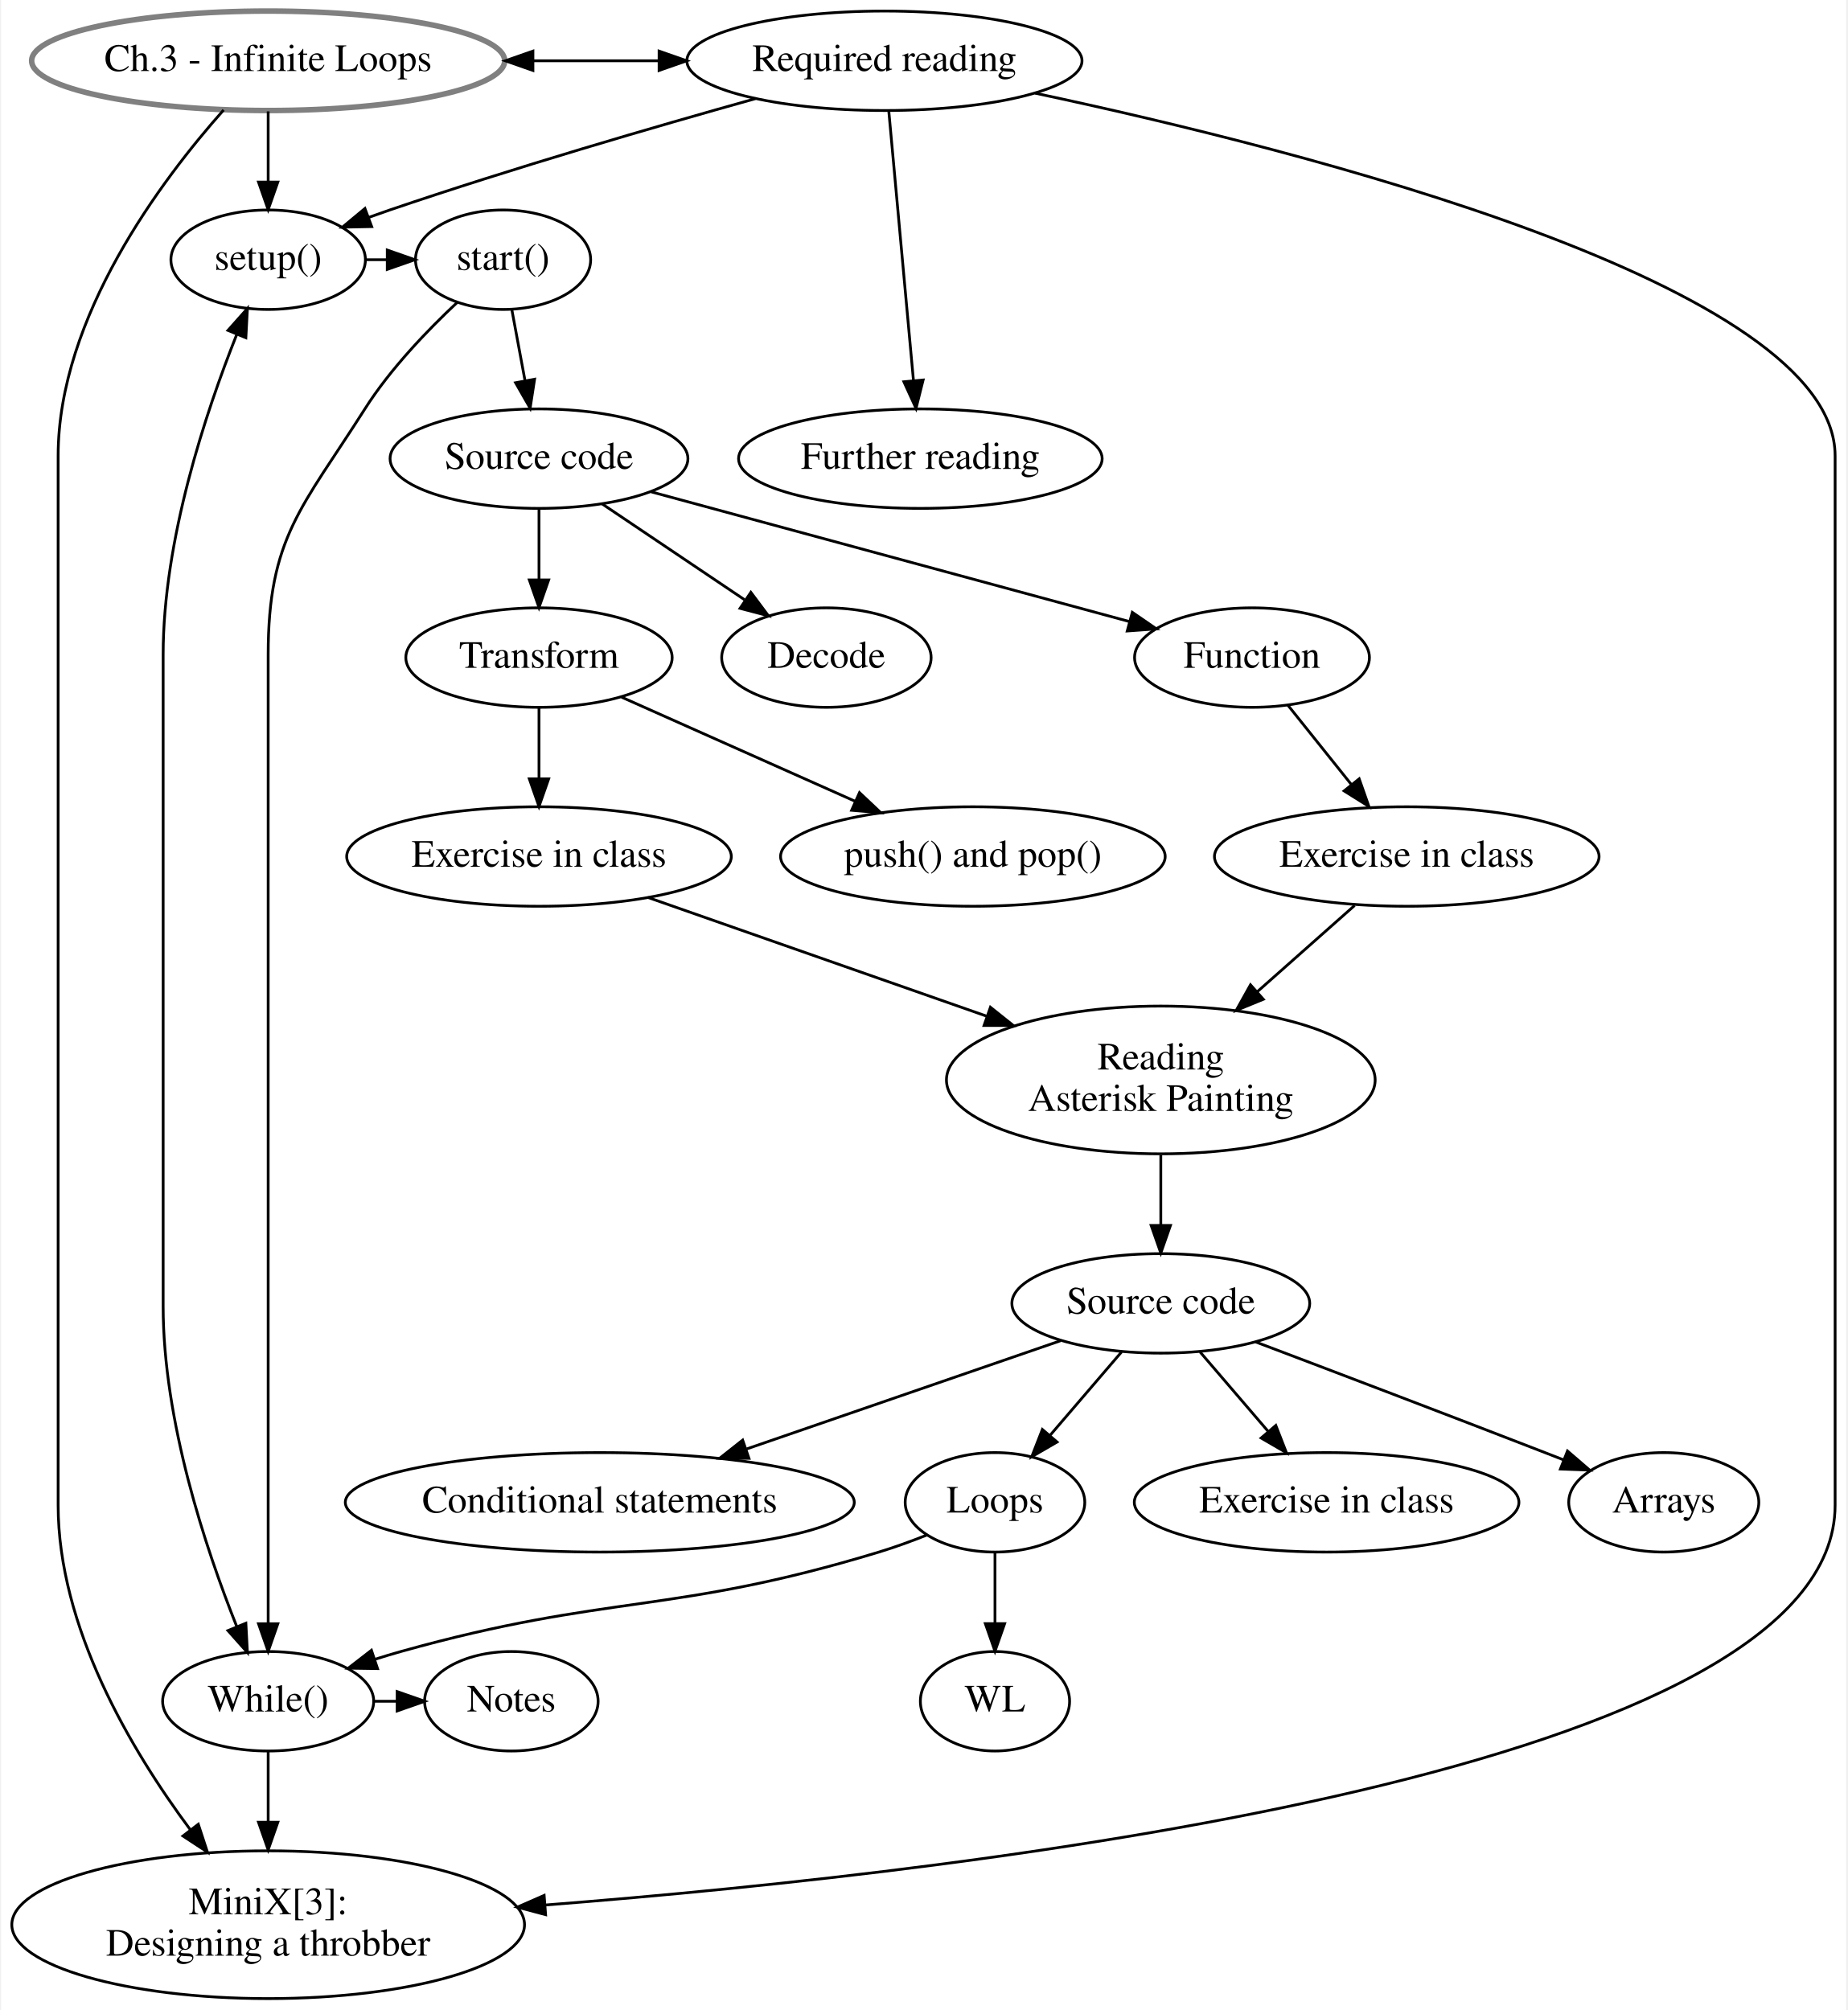
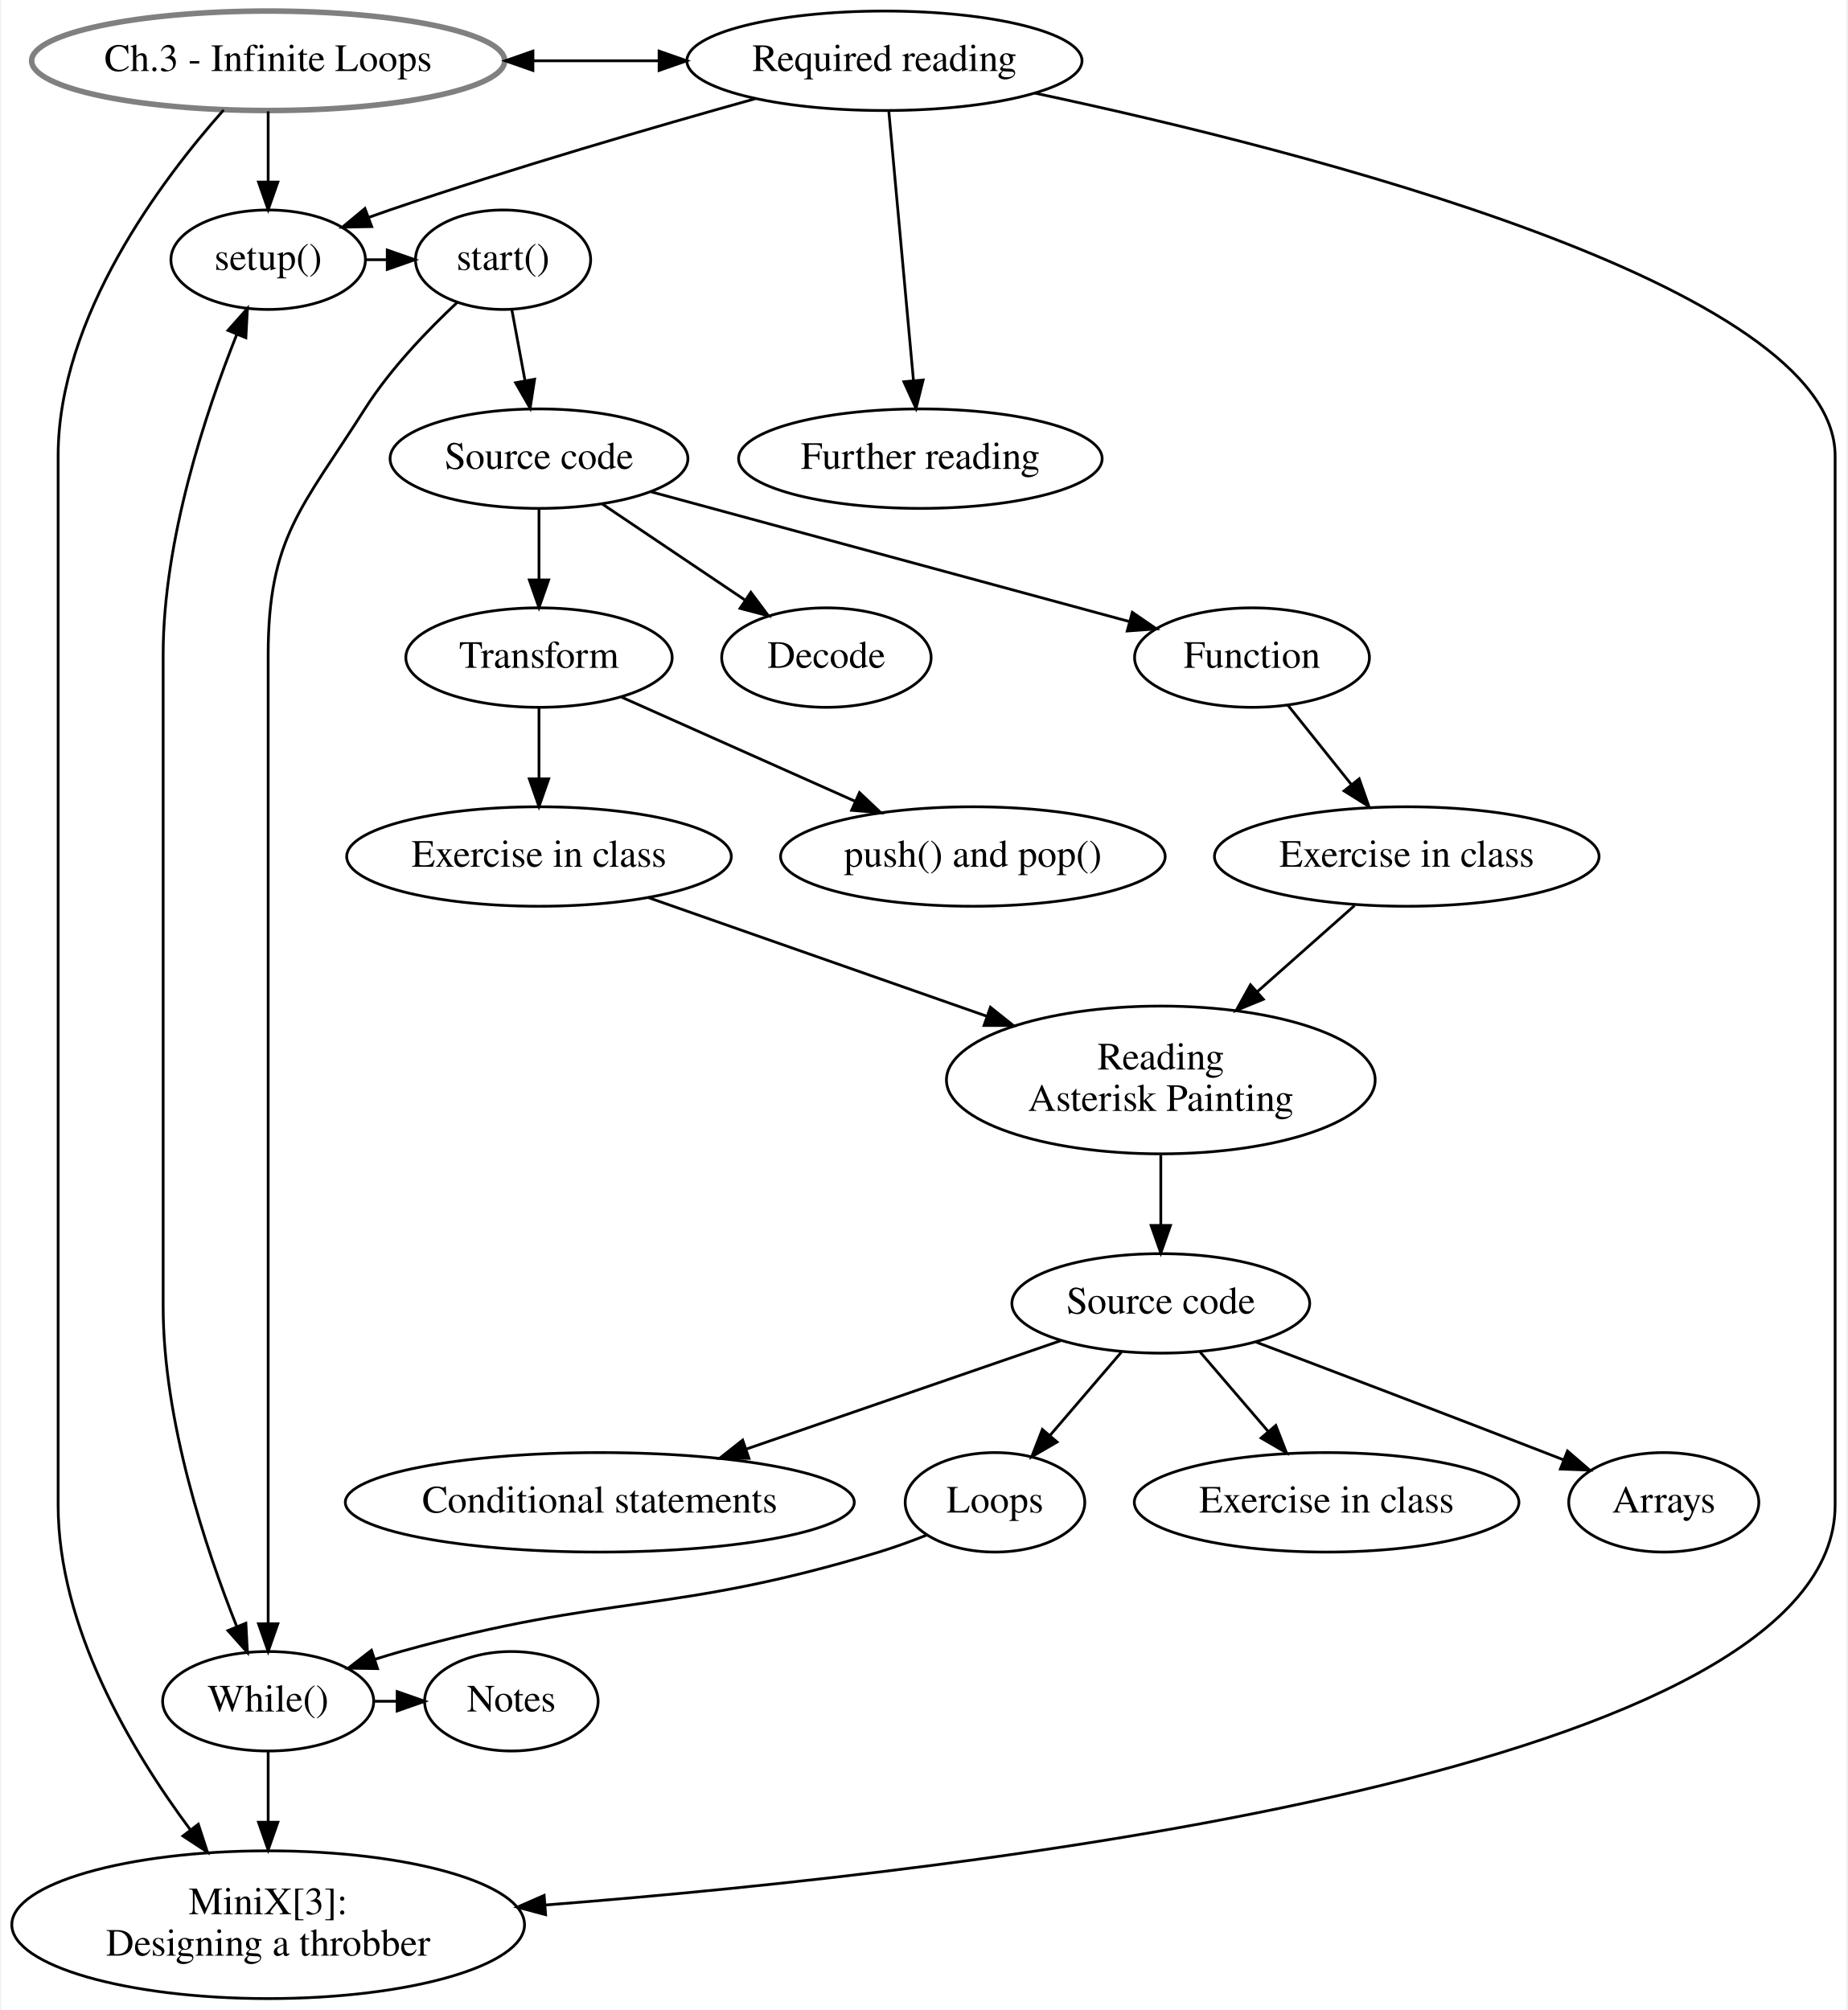
<svg xmlns="http://www.w3.org/2000/svg" width="668pt" height="727pt" viewBox="0.00 0.00 667.63 727.48">
  <g id="graph0" class="graph" transform="scale(1 1) rotate(0) translate(4 723.48)">
    <polygon fill="white" stroke="none" points="-4,4 -4,-723.48 663.631,-723.48 663.631,4 -4,4" />
    <g id="node1" class="node">
      <ellipse fill="none" stroke="grey" stroke-width="2" cx="92.631" cy="-701.48" rx="85.585" ry="18" />
      <text text-anchor="middle" x="92.631" y="-697.78" font-family="Times,serif" font-size="14.00">Ch.3 - Infinite Loops</text>
    </g>
    <g id="node2" class="node">
      <ellipse fill="none" stroke="black" cx="92.631" cy="-629.48" rx="35.194" ry="18" />
      <text text-anchor="middle" x="92.631" y="-625.78" font-family="Times,serif" font-size="14.00">setup()</text>
    </g>
    <g id="edge1" class="edge">
      <path fill="none" stroke="black" d="M92.631,-683.177C92.631,-675.463 92.631,-666.193 92.631,-657.593" />
      <polygon fill="black" stroke="black" points="96.131,-657.585 92.631,-647.585 89.131,-657.585 96.131,-657.585" />
    </g>
    <g id="node18" class="node">
      <ellipse fill="none" stroke="black" cx="92.631" cy="-26.87" rx="92.762" ry="26.741" />
      <text text-anchor="middle" x="92.631" y="-30.67" font-family="Times,serif" font-size="14.00">MiniX[3]: </text>
      <text text-anchor="middle" x="92.631" y="-15.67" font-family="Times,serif" font-size="14.00">Designing a throbber</text>
    </g>
    <g id="edge7" class="edge">
      <path fill="none" stroke="black" d="M76.513,-683.673C54.204,-658.567 16.631,-608.811 16.631,-558.48 16.631,-558.48 16.631,-558.48 16.631,-178.74 16.631,-134.696 42.785,-90.408 64.407,-61.319" />
      <polygon fill="black" stroke="black" points="67.35,-63.232 70.649,-53.164 61.792,-58.978 67.35,-63.232" />
    </g>
    <g id="node19" class="node">
      <ellipse fill="none" stroke="black" cx="315.631" cy="-701.48" rx="71.487" ry="18" />
      <text text-anchor="middle" x="315.631" y="-697.78" font-family="Times,serif" font-size="14.00">Required reading</text>
    </g>
    <g id="edge5" class="edge">
      <path fill="none" stroke="black" d="M188.435,-701.48C203.507,-701.48 218.579,-701.48 233.65,-701.48" />
      <polygon fill="black" stroke="black" points="188.434,-697.98 178.434,-701.48 188.434,-704.98 188.434,-697.98" />
      <polygon fill="black" stroke="black" points="234.085,-704.98 244.085,-701.48 234.085,-697.98 234.085,-704.98" />
    </g>
    <g id="node3" class="node">
      <ellipse fill="none" stroke="black" cx="177.631" cy="-629.48" rx="31.695" ry="18" />
      <text text-anchor="middle" x="177.631" y="-625.78" font-family="Times,serif" font-size="14.00">start()</text>
    </g>
    <g id="edge2" class="edge">
      <path fill="none" stroke="black" d="M127.826,-629.48C130.437,-629.48 133.047,-629.48 135.657,-629.48" />
      <polygon fill="black" stroke="black" points="135.725,-632.98 145.725,-629.48 135.725,-625.98 135.725,-632.98" />
    </g>
    <g id="node17" class="node">
      <ellipse fill="none" stroke="black" cx="92.631" cy="-107.74" rx="38.194" ry="18" />
      <text text-anchor="middle" x="92.631" y="-104.04" font-family="Times,serif" font-size="14.00">While()</text>
    </g>
    <g id="edge6" class="edge">
      <path fill="none" stroke="black" d="M81.227,-602.337C70.034,-574.263 54.631,-528.074 54.631,-486.48 54.631,-486.48 54.631,-486.48 54.631,-250.74 54.631,-209.146 70.034,-162.957 81.227,-134.883" />
      <polygon fill="black" stroke="black" points="78.085,-603.9 85.123,-611.818 84.559,-601.238 78.085,-603.9" />
      <polygon fill="black" stroke="black" points="84.559,-135.982 85.123,-125.402 78.085,-133.321 84.559,-135.982" />
    </g>
    <g id="node5" class="node">
      <ellipse fill="none" stroke="black" cx="190.631" cy="-557.48" rx="53.891" ry="18" />
      <text text-anchor="middle" x="190.631" y="-553.78" font-family="Times,serif" font-size="14.00">Source code</text>
    </g>
    <g id="edge3" class="edge">
      <path fill="none" stroke="black" d="M180.778,-611.535C182.21,-603.826 183.94,-594.507 185.549,-585.844" />
      <polygon fill="black" stroke="black" points="189.038,-586.227 187.423,-575.756 182.156,-584.948 189.038,-586.227" />
    </g>
-     <g id="edge23" class="edge">
+     <g id="edge22" class="edge">
      <path fill="none" stroke="black" d="M161.048,-614.036C150.384,-604.056 136.849,-590.006 127.631,-575.48 104.856,-539.593 92.631,-528.985 92.631,-486.48 92.631,-486.48 92.631,-486.48 92.631,-250.74 92.631,-210.736 92.631,-164.393 92.631,-135.82" />
      <polygon fill="black" stroke="black" points="96.131,-135.789 92.631,-125.789 89.131,-135.789 96.131,-135.789" />
    </g>
    <g id="node4" class="node">
      <ellipse fill="none" stroke="black" cx="294.631" cy="-485.48" rx="37.894" ry="18" />
      <text text-anchor="middle" x="294.631" y="-481.78" font-family="Times,serif" font-size="14.00">Decode</text>
    </g>
    <g id="edge4" class="edge">
      <path fill="none" stroke="black" d="M213.454,-541.118C228.589,-530.931 248.6,-517.462 264.967,-506.447" />
      <polygon fill="black" stroke="black" points="267.288,-509.103 273.63,-500.615 263.38,-503.296 267.288,-509.103" />
    </g>
    <g id="node6" class="node">
      <ellipse fill="none" stroke="black" cx="448.631" cy="-485.48" rx="42.494" ry="18" />
      <text text-anchor="middle" x="448.631" y="-481.78" font-family="Times,serif" font-size="14.00">Function</text>
    </g>
    <g id="edge10" class="edge">
      <path fill="none" stroke="black" d="M231.227,-545.466C278.259,-532.705 355.498,-511.749 404.13,-498.554" />
      <polygon fill="black" stroke="black" points="405.317,-501.859 414.052,-495.862 403.484,-495.103 405.317,-501.859" />
    </g>
    <g id="node8" class="node">
      <ellipse fill="none" stroke="black" cx="190.631" cy="-485.48" rx="48.192" ry="18" />
      <text text-anchor="middle" x="190.631" y="-481.78" font-family="Times,serif" font-size="14.00">Transform</text>
    </g>
    <g id="edge13" class="edge">
      <path fill="none" stroke="black" d="M190.631,-539.177C190.631,-531.463 190.631,-522.193 190.631,-513.593" />
      <polygon fill="black" stroke="black" points="194.131,-513.585 190.631,-503.585 187.131,-513.585 194.131,-513.585" />
    </g>
    <g id="node7" class="node">
      <ellipse fill="none" stroke="black" cx="504.631" cy="-413.48" rx="69.588" ry="18" />
      <text text-anchor="middle" x="504.631" y="-409.78" font-family="Times,serif" font-size="14.00">Exercise in class</text>
    </g>
    <g id="edge11" class="edge">
      <path fill="none" stroke="black" d="M461.619,-468.245C468.417,-459.748 476.89,-449.157 484.514,-439.627" />
      <polygon fill="black" stroke="black" points="487.418,-441.599 490.932,-431.604 481.952,-437.226 487.418,-441.599" />
    </g>
    <g id="node11" class="node">
      <ellipse fill="none" stroke="black" cx="415.631" cy="-332.61" rx="77.564" ry="26.741" />
      <text text-anchor="middle" x="415.631" y="-336.41" font-family="Times,serif" font-size="14.00">Reading </text>
      <text text-anchor="middle" x="415.631" y="-321.41" font-family="Times,serif" font-size="14.00">Asterisk Painting</text>
    </g>
    <g id="edge15" class="edge">
      <path fill="none" stroke="black" d="M485.756,-395.754C475.543,-386.703 462.598,-375.232 450.618,-364.615" />
      <polygon fill="black" stroke="black" points="452.729,-361.809 442.924,-357.796 448.086,-367.048 452.729,-361.809" />
    </g>
    <g id="node9" class="node">
      <ellipse fill="none" stroke="black" cx="347.631" cy="-413.48" rx="69.588" ry="18" />
      <text text-anchor="middle" x="347.631" y="-409.78" font-family="Times,serif" font-size="14.00">push() and pop()</text>
    </g>
    <g id="edge12" class="edge">
      <path fill="none" stroke="black" d="M220.531,-471.149C244.486,-460.468 278.396,-445.349 305.166,-433.414" />
      <polygon fill="black" stroke="black" points="306.601,-436.606 314.309,-429.337 303.75,-430.213 306.601,-436.606" />
    </g>
    <g id="node10" class="node">
      <ellipse fill="none" stroke="black" cx="190.631" cy="-413.48" rx="69.588" ry="18" />
      <text text-anchor="middle" x="190.631" y="-409.78" font-family="Times,serif" font-size="14.00">Exercise in class</text>
    </g>
    <g id="edge14" class="edge">
      <path fill="none" stroke="black" d="M190.631,-467.177C190.631,-459.463 190.631,-450.193 190.631,-441.593" />
      <polygon fill="black" stroke="black" points="194.131,-441.585 190.631,-431.585 187.131,-441.585 194.131,-441.585" />
    </g>
    <g id="edge16" class="edge">
      <path fill="none" stroke="black" d="M230.08,-398.652C263.891,-386.8 313.21,-369.512 352.504,-355.738" />
      <polygon fill="black" stroke="black" points="353.984,-358.928 362.263,-352.317 351.668,-352.323 353.984,-358.928" />
    </g>
    <g id="node12" class="node">
      <ellipse fill="none" stroke="black" cx="415.631" cy="-251.74" rx="53.891" ry="18" />
      <text text-anchor="middle" x="415.631" y="-248.04" font-family="Times,serif" font-size="14.00">Source code</text>
    </g>
    <g id="edge17" class="edge">
      <path fill="none" stroke="black" d="M415.631,-305.348C415.631,-297.247 415.631,-288.308 415.631,-280.132" />
      <polygon fill="black" stroke="black" points="419.131,-279.96 415.631,-269.96 412.131,-279.96 419.131,-279.96" />
    </g>
    <g id="node13" class="node">
      <ellipse fill="none" stroke="black" cx="475.631" cy="-179.74" rx="69.588" ry="18" />
      <text text-anchor="middle" x="475.631" y="-176.04" font-family="Times,serif" font-size="14.00">Exercise in class</text>
    </g>
    <g id="edge18" class="edge">
      <path fill="none" stroke="black" d="M429.85,-234.151C437.214,-225.56 446.351,-214.9 454.522,-205.368" />
      <polygon fill="black" stroke="black" points="457.247,-207.567 461.097,-197.696 451.932,-203.011 457.247,-207.567" />
    </g>
    <g id="node14" class="node">
      <ellipse fill="none" stroke="black" cx="597.631" cy="-179.74" rx="34.394" ry="18" />
      <text text-anchor="middle" x="597.631" y="-176.04" font-family="Times,serif" font-size="14.00">Arrays</text>
    </g>
    <g id="edge19" class="edge">
      <path fill="none" stroke="black" d="M449.95,-237.788C478.109,-227.128 519,-211.576 554.631,-197.74 556.841,-196.882 559.113,-195.996 561.404,-195.099" />
      <polygon fill="black" stroke="black" points="562.787,-198.316 570.813,-191.401 560.226,-191.801 562.787,-198.316" />
    </g>
    <g id="node15" class="node">
      <ellipse fill="none" stroke="black" cx="212.631" cy="-179.74" rx="92.084" ry="18" />
      <text text-anchor="middle" x="212.631" y="-176.04" font-family="Times,serif" font-size="14.00">Conditional statements</text>
    </g>
    <g id="edge20" class="edge">
      <path fill="none" stroke="black" d="M379.339,-238.226C347.753,-227.334 301.558,-211.405 265.802,-199.075" />
      <polygon fill="black" stroke="black" points="266.609,-195.651 256.014,-195.7 264.327,-202.269 266.609,-195.651" />
    </g>
    <g id="node16" class="node">
      <ellipse fill="none" stroke="black" cx="355.631" cy="-179.74" rx="32.494" ry="18" />
      <text text-anchor="middle" x="355.631" y="-176.04" font-family="Times,serif" font-size="14.00">Loops</text>
    </g>
    <g id="edge21" class="edge">
      <path fill="none" stroke="black" d="M401.412,-234.151C393.723,-225.181 384.101,-213.955 375.665,-204.113" />
      <polygon fill="black" stroke="black" points="378.091,-201.566 368.926,-196.251 372.777,-206.121 378.091,-201.566" />
    </g>
-     <g id="edge24" class="edge">
+     <g id="edge23" class="edge">
      <path fill="none" stroke="black" d="M331.022,-167.922C325.377,-165.682 319.351,-163.478 313.631,-161.74 238.485,-138.915 216.263,-146.898 140.631,-125.74 137.523,-124.871 134.326,-123.904 131.128,-122.885" />
      <polygon fill="black" stroke="black" points="132.214,-119.557 121.62,-119.716 130.001,-126.198 132.214,-119.557" />
    </g>
-     <g id="node22" class="node">
-       <ellipse fill="none" stroke="black" cx="355.631" cy="-107.74" rx="27" ry="18" />
-       <text text-anchor="middle" x="355.631" y="-104.04" font-family="Times,serif" font-size="14.00">WL</text>
-     </g>
-     <g id="edge22" class="edge">
-       <path fill="none" stroke="black" d="M355.631,-161.437C355.631,-153.723 355.631,-144.453 355.631,-135.853" />
-       <polygon fill="black" stroke="black" points="359.131,-135.844 355.631,-125.844 352.131,-135.844 359.131,-135.844" />
-     </g>
-     <g id="edge26" class="edge">
+     <g id="edge25" class="edge">
      <path fill="none" stroke="black" d="M92.631,-89.626C92.631,-82.137 92.631,-73.046 92.631,-64.168" />
      <polygon fill="black" stroke="black" points="96.131,-63.953 92.631,-53.953 89.131,-63.953 96.131,-63.953" />
    </g>
    <g id="node21" class="node">
      <ellipse fill="none" stroke="black" cx="180.631" cy="-107.74" rx="31.396" ry="18" />
      <text text-anchor="middle" x="180.631" y="-104.04" font-family="Times,serif" font-size="14.00">Notes</text>
    </g>
-     <g id="edge25" class="edge">
+     <g id="edge24" class="edge">
      <path fill="none" stroke="black" d="M131.131,-107.74C133.782,-107.74 136.432,-107.74 139.083,-107.74" />
      <polygon fill="black" stroke="black" points="139.307,-111.24 149.307,-107.74 139.307,-104.24 139.307,-111.24" />
    </g>
    <g id="edge9" class="edge">
      <path fill="none" stroke="black" d="M268.946,-687.774C232.634,-677.623 181.116,-662.632 136.631,-647.48 134.102,-646.619 131.503,-645.701 128.893,-644.755" />
      <polygon fill="black" stroke="black" points="130.09,-641.466 119.497,-641.256 127.647,-648.026 130.09,-641.466" />
    </g>
    <g id="edge8" class="edge">
      <path fill="none" stroke="black" d="M370.139,-689.761C467.137,-669.114 659.631,-620.345 659.631,-558.48 659.631,-558.48 659.631,-558.48 659.631,-178.74 659.631,-83.269 355.63,-46.721 192.823,-33.993" />
      <polygon fill="black" stroke="black" points="193.025,-30.499 182.787,-33.225 192.491,-37.478 193.025,-30.499" />
    </g>
    <g id="node20" class="node">
      <ellipse fill="none" stroke="black" cx="328.631" cy="-557.48" rx="65.789" ry="18" />
      <text text-anchor="middle" x="328.631" y="-553.78" font-family="Times,serif" font-size="14.00">Further reading</text>
    </g>
-     <g id="edge27" class="edge">
+     <g id="edge26" class="edge">
      <path fill="none" stroke="black" d="M317.199,-683.352C319.415,-659.15 323.485,-614.691 326.123,-585.873" />
      <polygon fill="black" stroke="black" points="329.631,-585.947 327.057,-575.669 322.66,-585.309 329.631,-585.947" />
    </g>
  </g>
</svg>
